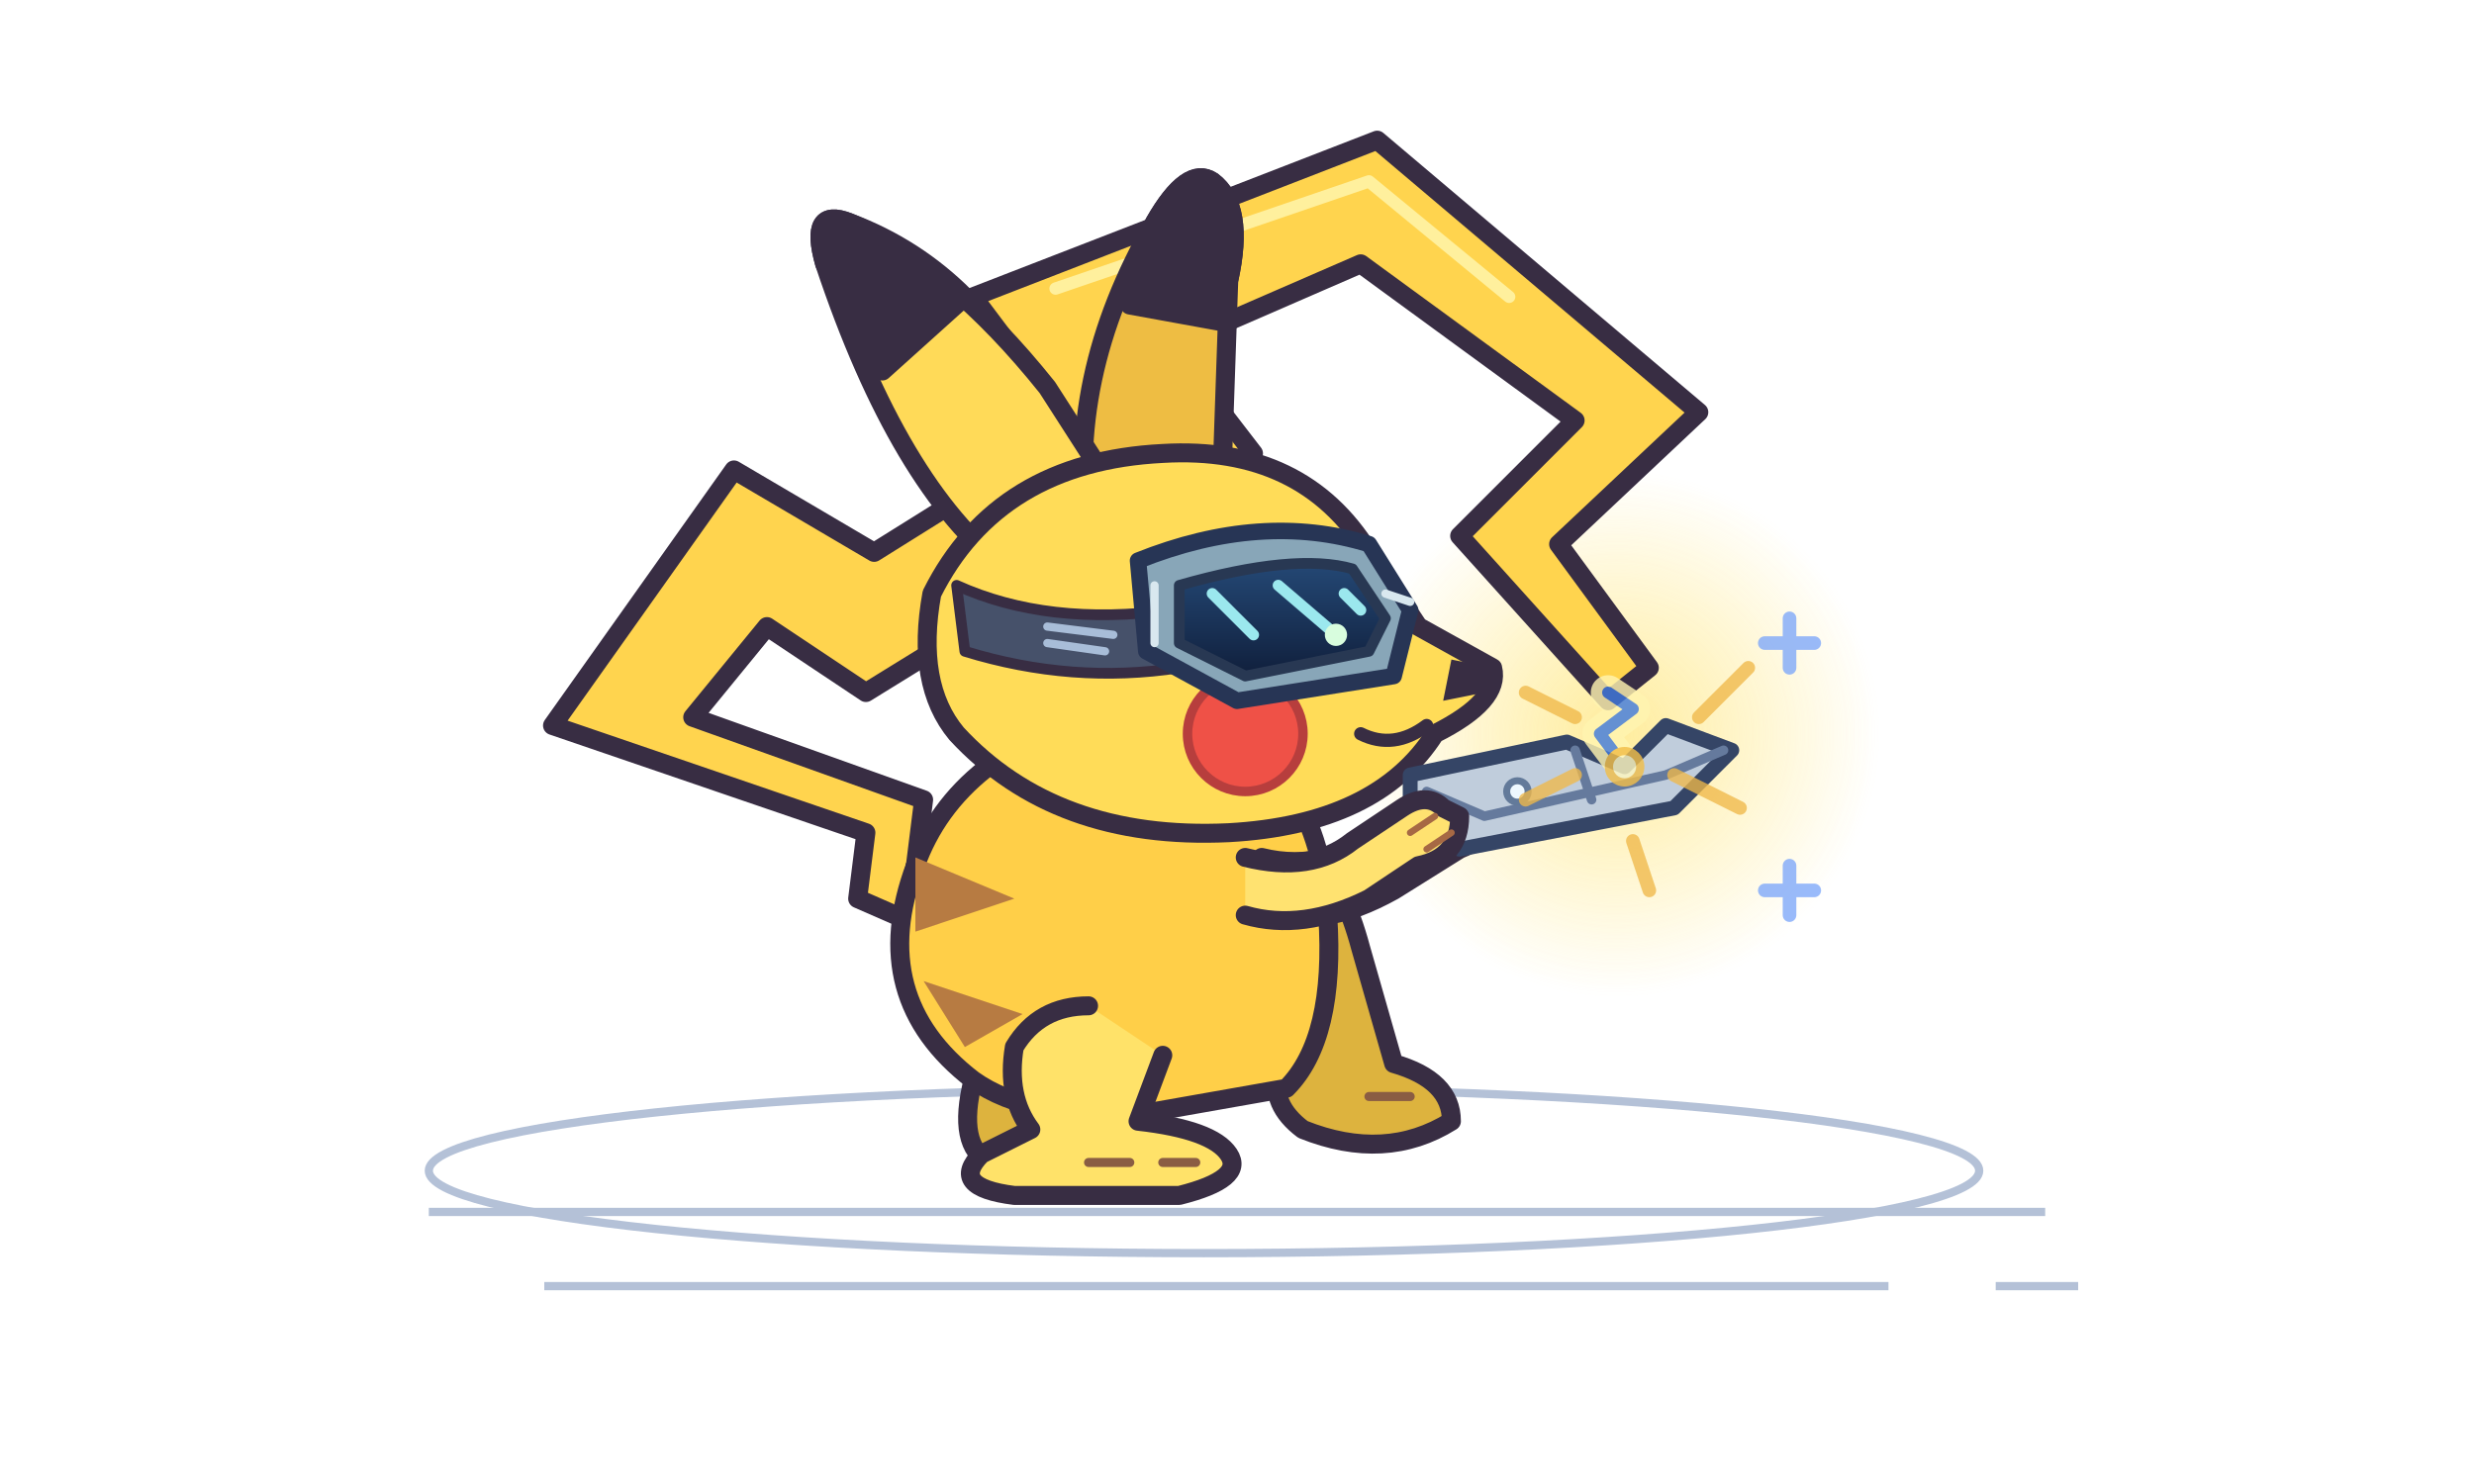
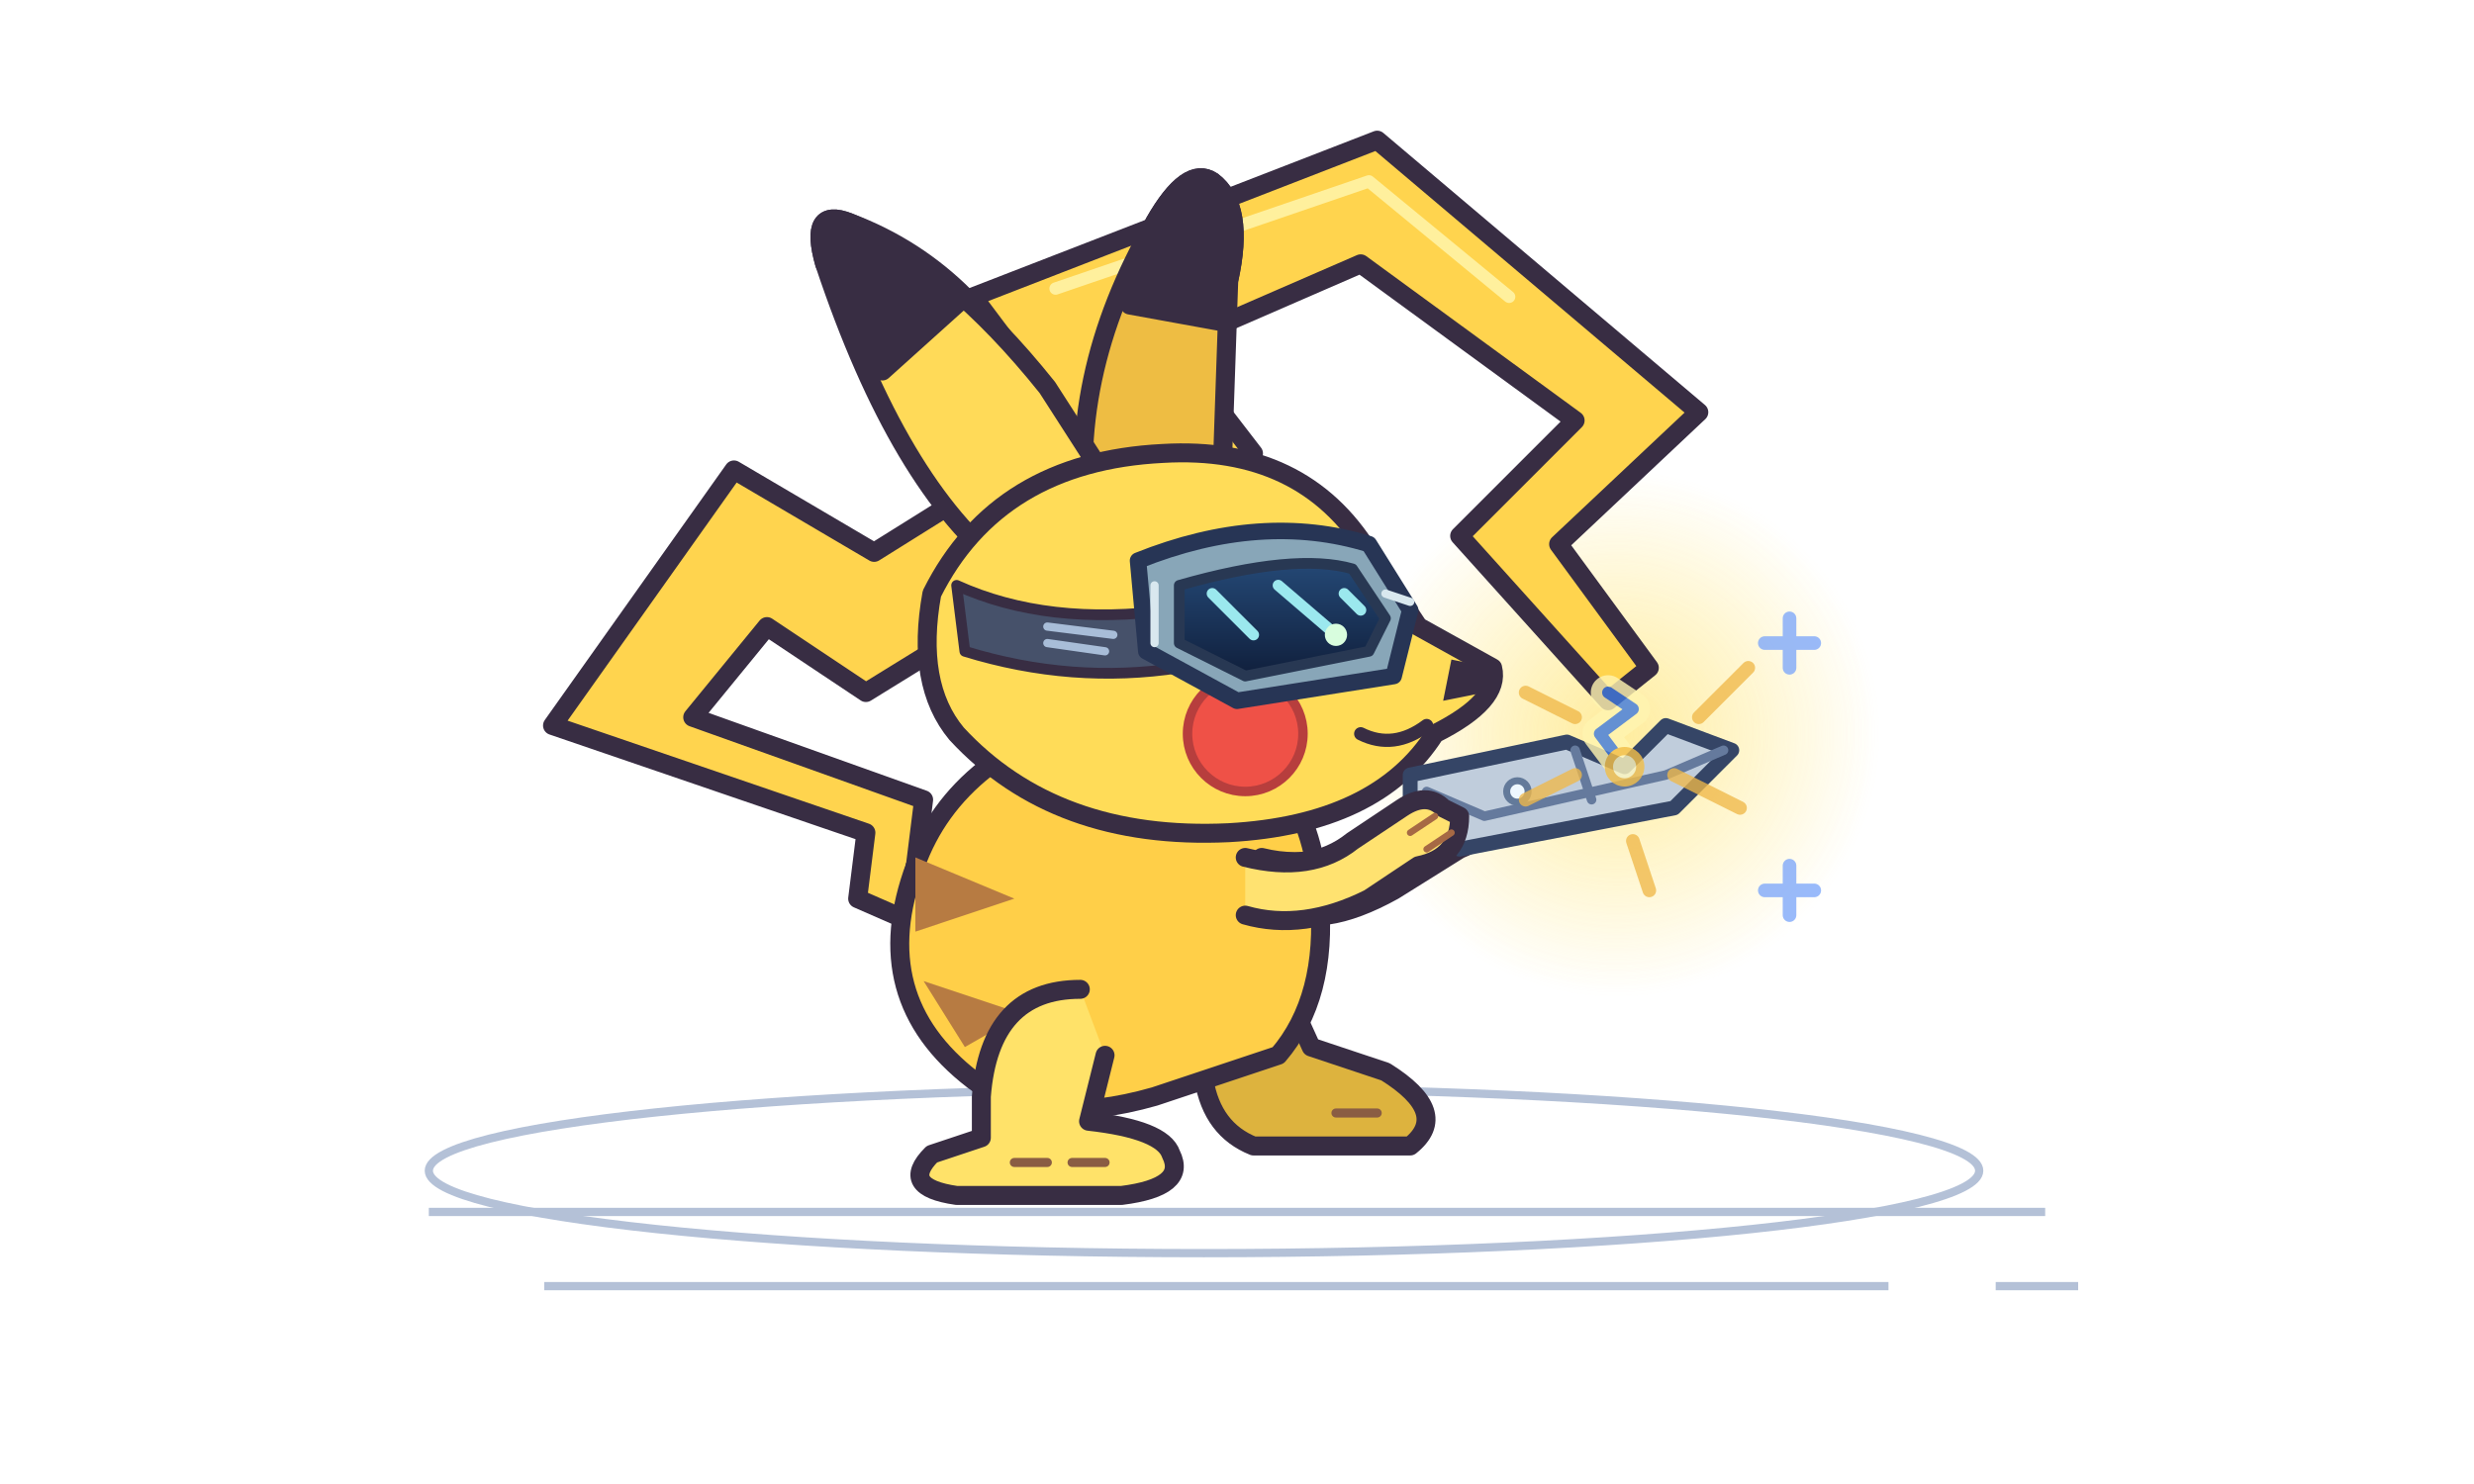
<svg xmlns="http://www.w3.org/2000/svg" viewBox="0 0 300 180">
  <defs>
    <radialGradient id="weld-aura">
      <stop stop-color="#ffdf56" stop-opacity=".75" />
      <stop offset="1" stop-color="#ffdf56" stop-opacity="0" />
    </radialGradient>
    <linearGradient id="lens" x2="0" y2="1" gradientUnits="objectBoundingBox">
      <stop stop-color="#244875" />
      <stop offset="1" stop-color="#101f3c" />
    </linearGradient>
  </defs>
  <style>
    .arc{opacity:.81}.glow{opacity:.78}.spark{opacity:.77}
    @media(prefers-reduced-motion:no-preference){.arc,.glow{animation:weld 2.8s ease-in-out infinite}.spark{animation:sparks 2.8s ease-in-out infinite}}
    @keyframes weld{0%,100%{opacity:.62}45%{opacity:1}75%{opacity:.81}}
    @keyframes sparks{0%,100%{opacity:.34;transform:translate(0,2px)}45%{opacity:.91;transform:translate(1px,-2px)}75%{opacity:.62}}
  </style>
  <g fill="none" stroke="#8298bd" stroke-width="1" opacity=".6">
    <path d="M52 147h196m-182 9h163m13 0h10" />
    <ellipse cx="146" cy="142" rx="94" ry="10" />
  </g>
  <circle class="glow" cx="196" cy="89" r="32" fill="url(#weld-aura)" />
  <g stroke="#382d43" stroke-width="2.3" stroke-linejoin="round" stroke-linecap="round">
    <path d="m120 116-16-7 1-8L67 88l22-31 17 10 24-15-12-16 49-19 39 33-17 16 11 15-5 4-18-20 14-14-26-19-23 10 10 13-47 29-12-8-9 11 28 10-1 8 13 4Z" fill="#ffd44e" />
    <path d="m111 105-1 4 10 7 4-7Z" fill="#a96b3d" />
    <path d="m128 35 38-13 17 14" fill="none" stroke="#fff09d" stroke-width="1.5" />
-     <path d="M131 110q-12 6-13 21-2 8 2 10l14-2q2-14 10-18l11 9q-1 4 3 7 10 4 18-1 0-5-7-7l-4-14q-4-15-15-18Z" fill="#ddb33e" />
-     <path d="M135 86q-19 5-24 19-6 16 7 26 7 5 21 4l17-3q6-6 5-21-1-18-15-23Z" fill="#ffcf48" />
+     <path d="M139 122q6-9 15-6l5 11 9 3q8 5 3 9h-19q-5-2-6-8Z" fill="#ddb33e" />
+     <path d="M135 86q-19 5-24 19-6 16 7 26 8 6 22 2l15-5q6-7 5-19-1-16-14-21Z" fill="#ffcf48" />
    <path d="m111 104 12 5-12 4m1 6 12 4-7 4" fill="#b77b42" stroke="none" />
-     <path d="M132 122q-6 0-9 5-1 6 2 10l-6 3q-4 4 4 5h20q8-2 6-5-2-3-11-4l3-8" fill="#ffe269" />
-     <path d="M132 141h5m4 0h4m21-8h5" stroke="#8a5d43" stroke-width="1.1" />
+     <path d="M131 120q-11 0-12 13v5l-6 2q-4 4 3 5h20q8-1 6-5-1-3-10-4l2-8" fill="#ffe269" />
+     <path d="M123 141h4m3 0h4m28-6h5" stroke="#8a5d43" stroke-width="1.1" />
    <path d="M132 65q-3-19 8-38 4-7 7-5 4 3 2 12l-1 29" fill="#eebd43" />
    <path d="M140 27q4-7 7-5 4 3 2 12l-1 5-11-2Z" fill="#382d43" />
    <path d="M122 69q-13-10-22-37-2-7 3-5 12 5 24 20l9 14" fill="#ffda58" />
    <path d="M100 32q-2-7 3-5 8 3 14 9l-10 9Z" fill="#382d43" />
    <path d="M153 104q8 2 16-4l7-5q4-2 6 2 0 4-5 6l-8 5q-9 5-14 2" fill="#eab73e" />
    <path d="M113 72q8-16 28-17 17-1 25 12l6 9 9 5q1 4-7 8-7 11-25 12-21 1-33-12-5-6-3-17Z" fill="#ffdc58" />
    <path d="M176 80l5 1-1 3-5 1Z" fill="#382d43" stroke="none" />
    <path d="M165 89q4 2 8-1" fill="none" stroke-width="1.6" />
    <circle cx="151" cy="89" r="7" fill="#ef5147" stroke="#b73e3d" stroke-width="1.15" />
    <path d="M116 71q11 5 26 3l1 7q-13 2-26-2Z" fill="#46516a" stroke-width="1.3" />
    <path d="m127 76 8 1m-8 1 7 1" stroke="#a8bdd8" stroke-width="1" />
    <path d="M138 68q15-6 28-2l5 8-2 8-19 3-11-6Z" fill="#88a6b8" stroke="#273555" stroke-width="2" />
    <path d="M143 71q14-4 21-2l4 6-2 4-15 3-8-4Z" fill="url(#lens)" stroke="#283853" stroke-width="1.3" />
    <path d="m147 72 5 5m3-6 7 6m1-5 2 2" stroke="#9be8ee" stroke-width="1.35" />
    <circle cx="162" cy="77" r="1.35" fill="#d8fdde" stroke="none" />
    <path d="M140 71v7m28-6 3 1" fill="none" stroke="#d9e8ef" stroke-width="1" />
    <path d="m171 94 19-4 7 3 5-5 8 3-7 7-26 5-6-3Z" fill="#c0cddc" stroke="#354566" stroke-width="1.8" />
    <path d="m173 96 7 3 22-5 7-3m-18 0 2 6" fill="none" stroke="#657a9d" stroke-width="1.15" />
    <circle cx="184" cy="96" r="1.3" fill="#eef8ff" stroke="#637a9a" stroke-width=".85" />
    <path d="M151 104q8 2 13-2l6-4q3-2 5 0l2 1q0 5-5 6l-6 4q-8 4-15 2" fill="#ffe270" />
    <path d="m171 101 3-2m-1 4 3-2" stroke="#a66944" stroke-width=".8" />
  </g>
  <g class="arc" fill="none" stroke-linecap="round" stroke-linejoin="round">
    <path d="m195 84 3 2-4 3 3 4" stroke="#fff4b0" stroke-width="4.2" />
    <path d="m195 84 3 2-4 3 3 4" stroke="#407ade" stroke-width="1.45" />
    <circle cx="197" cy="93" r="1.9" fill="#fff7c0" stroke="#f2be49" stroke-width="1" />
  </g>
  <g class="spark" fill="none" stroke="#efb848" stroke-width="1.65" stroke-linecap="round">
    <path d="m191 87-6-3m21 3 6-6m-9 13 8 4m-13 4 2 6m-9-14-6 3" />
    <path d="M217 75v6m-3-3h6m-3 27v6m-3-3h6" stroke="#7ba6fa" />
  </g>
</svg>
